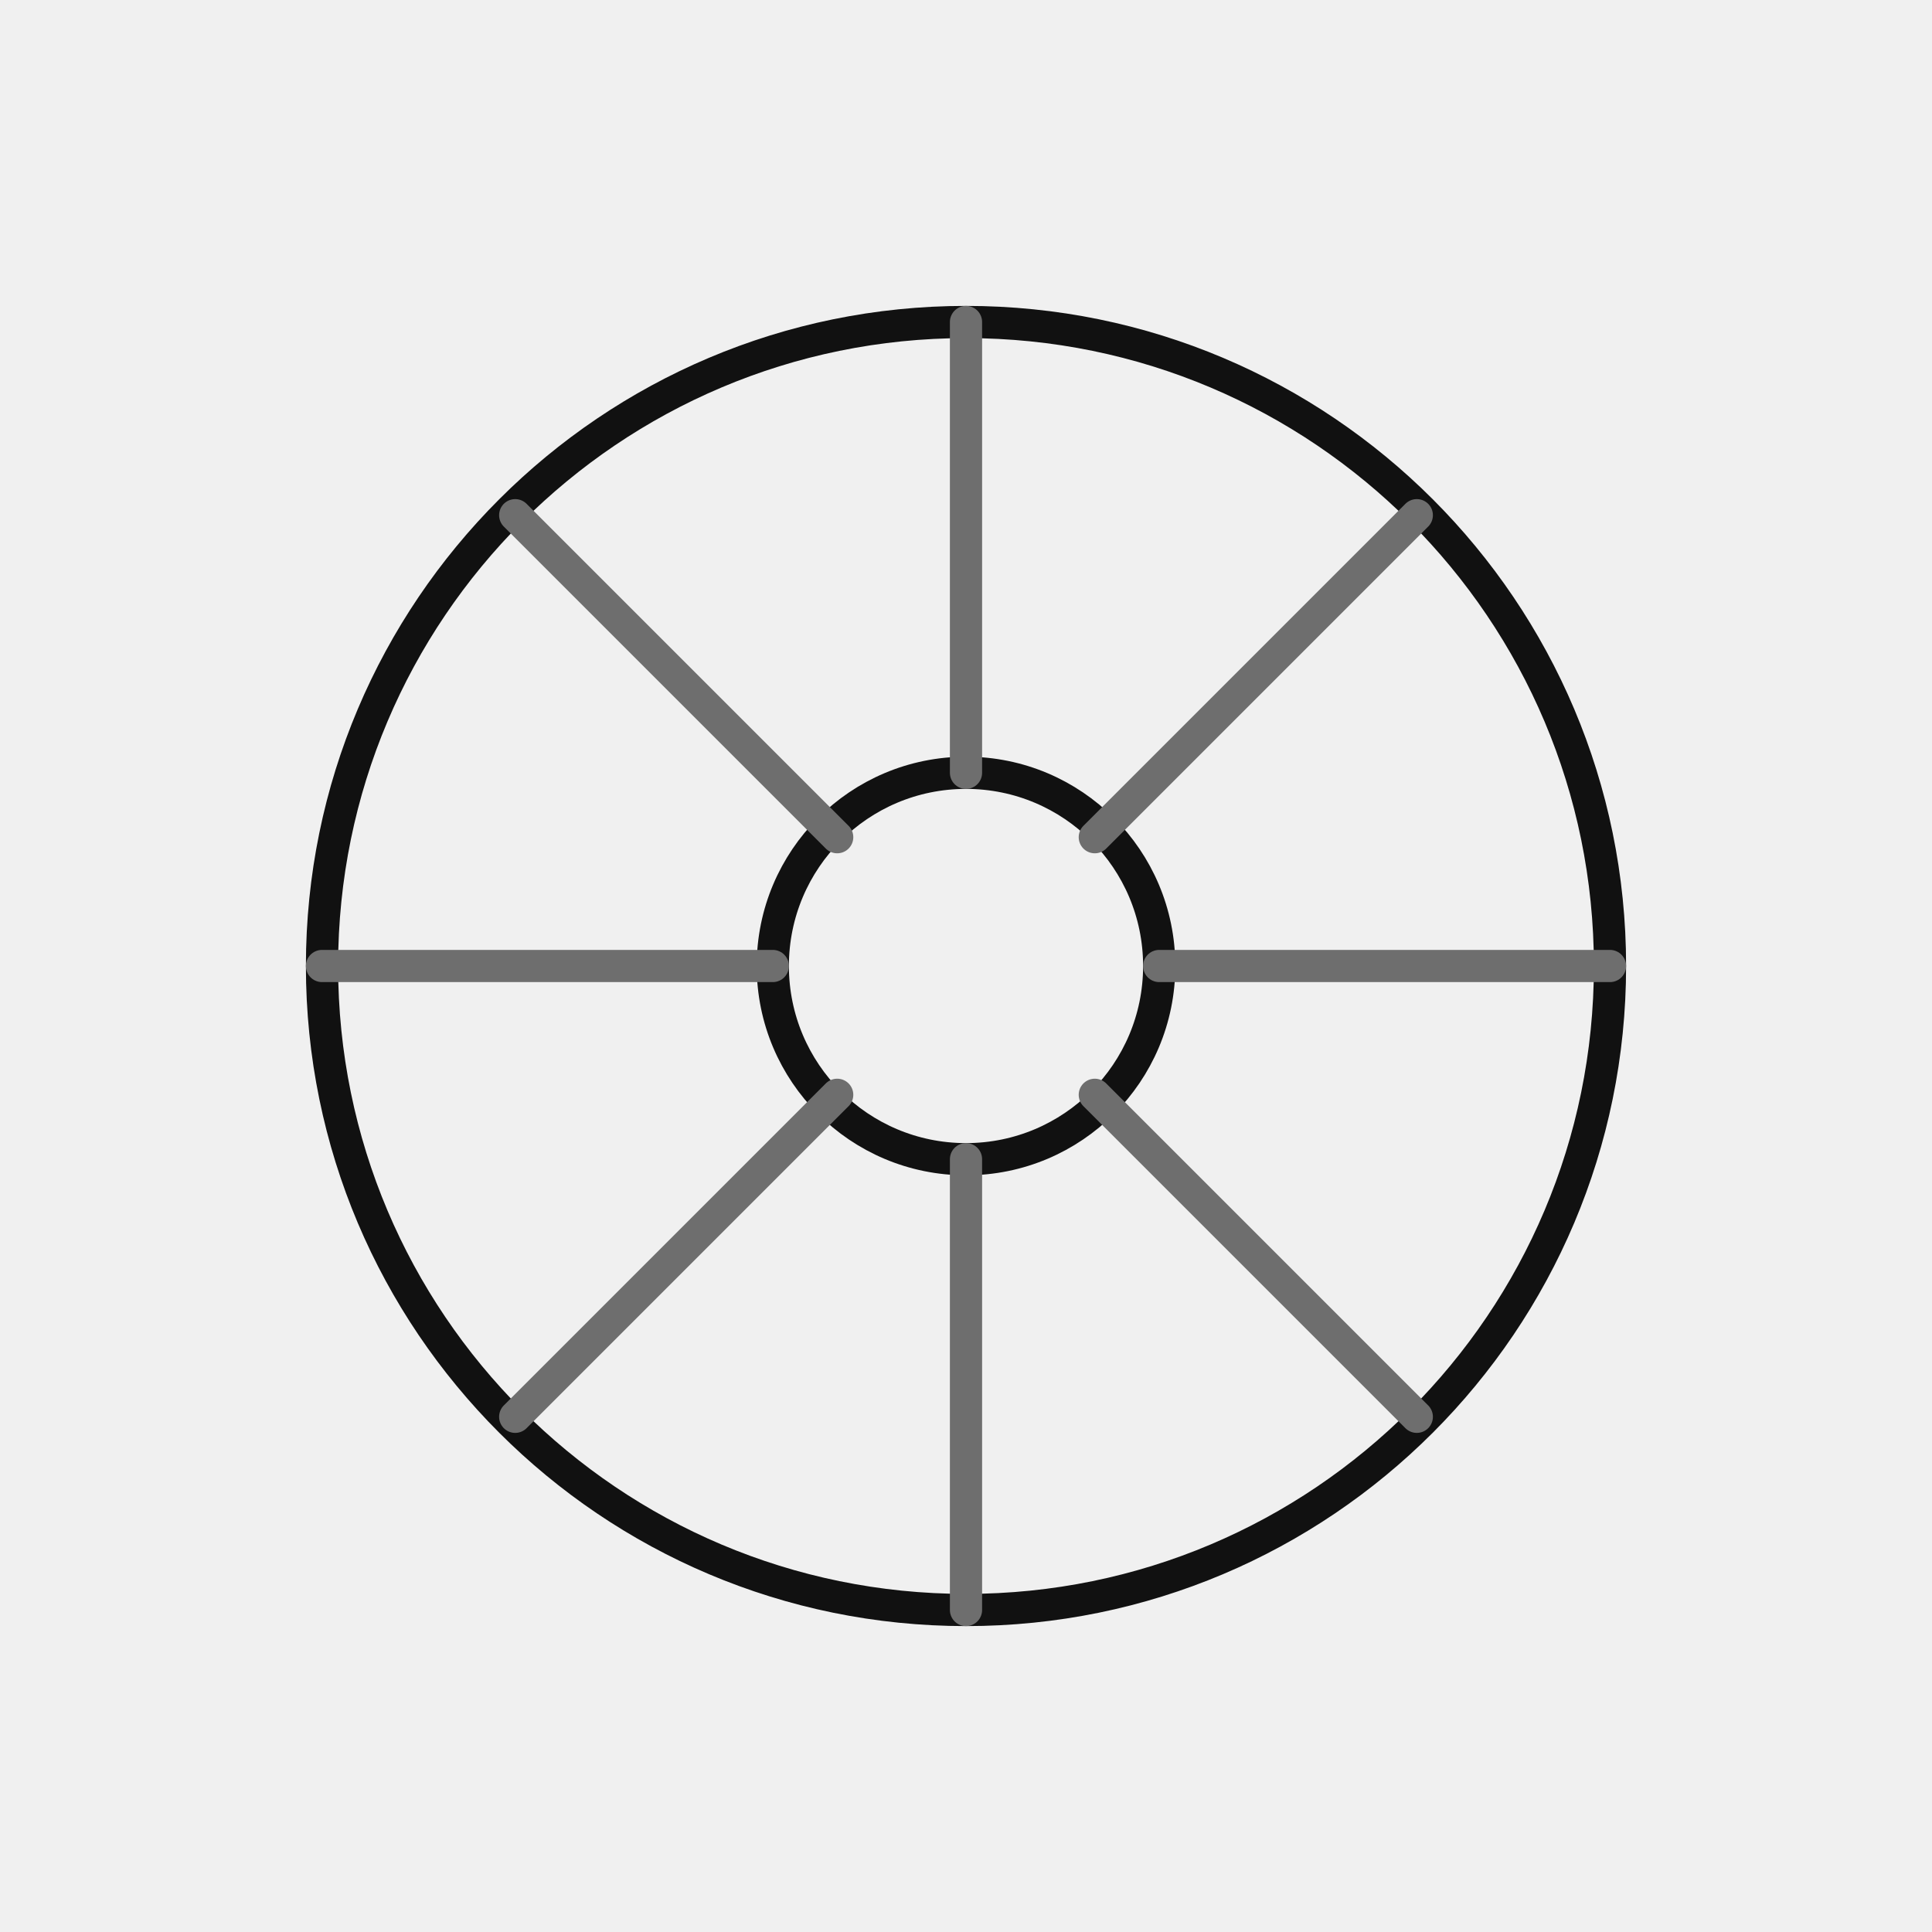
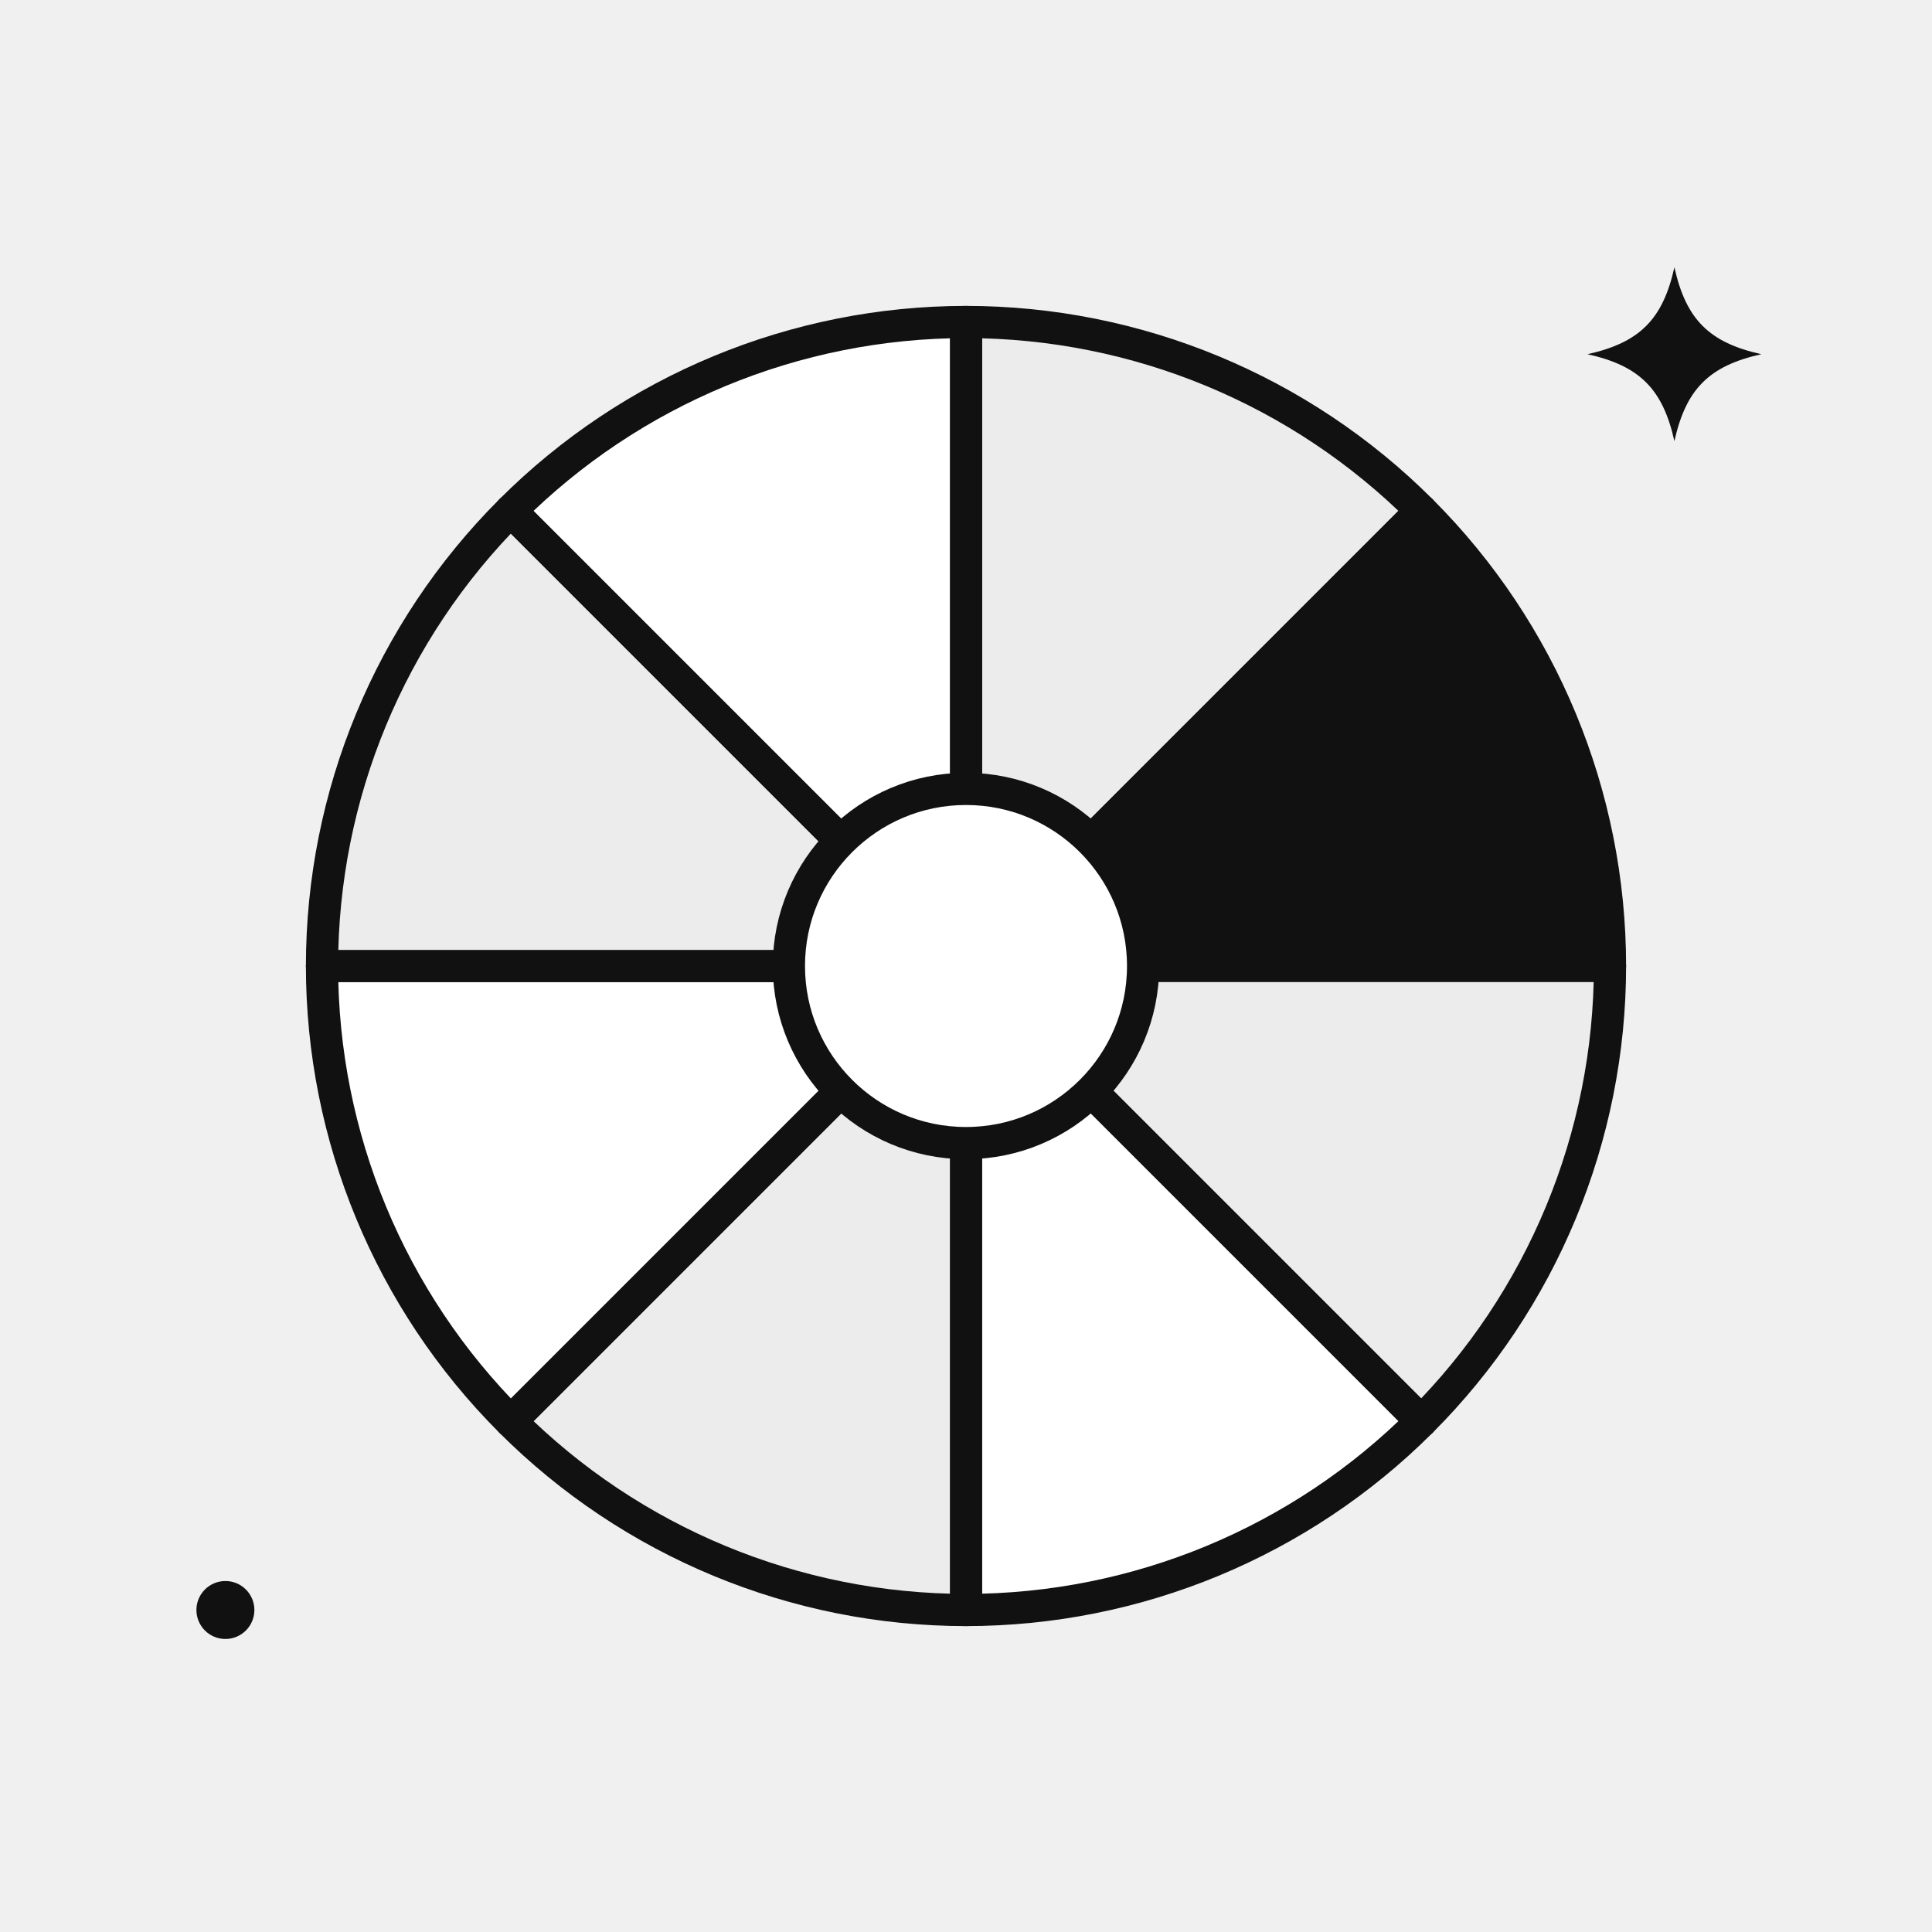
<svg xmlns="http://www.w3.org/2000/svg" viewBox="0 0 120 120" width="120" height="120" fill="none" stroke="#111111" stroke-width="2" stroke-linecap="round" stroke-linejoin="round">
-   <circle cx="60" cy="60" r="40" />
-   <circle cx="60" cy="60" r="12" />
-   <path d="M60 20v28M60 72v28M20 60h28M72 60h28M32 32l20 20M68 68l20 20M88 32L68 52M52 68L32 88" stroke="#6e6e6e" />
+   <path d="M60 60L60.00 20.00A40 40 0 0 1 88.28 31.72z" fill="#ececec" />
+   <path d="M60 60L88.28 31.72A40 40 0 0 1 100.00 60.00z" fill="#111111" />
+   <path d="M60 60L100.00 60.00A40 40 0 0 1 88.28 88.28z" fill="#ececec" />
+   <path d="M60 60L88.28 88.28A40 40 0 0 1 60.00 100.00z" fill="#ffffff" />
+   <path d="M60 60L60.00 100.00A40 40 0 0 1 31.72 88.28z" fill="#ececec" />
+   <path d="M60 60L31.72 88.28A40 40 0 0 1 20.00 60.00z" fill="#ffffff" />
+   <path d="M60 60L20.00 60.00A40 40 0 0 1 31.72 31.72z" fill="#ececec" />
+   <path d="M60 60L31.72 31.72A40 40 0 0 1 60.00 20.00z" fill="#ffffff" />
+   <circle cx="60" cy="60" r="11" fill="#ffffff" />
+   <path transform="translate(104 22) scale(0.9)" fill="#111111" stroke="none" d="M0-6c.8 3.600 2.400 5.200 6 6-3.600.8-5.200 2.400-6 6-.8-3.600-2.400-5.200-6-6 3.600-.8 5.200-2.400 6-6z" />
+   <circle cx="14" cy="100" r="1.8" fill="#111111" stroke="none" />
</svg>
